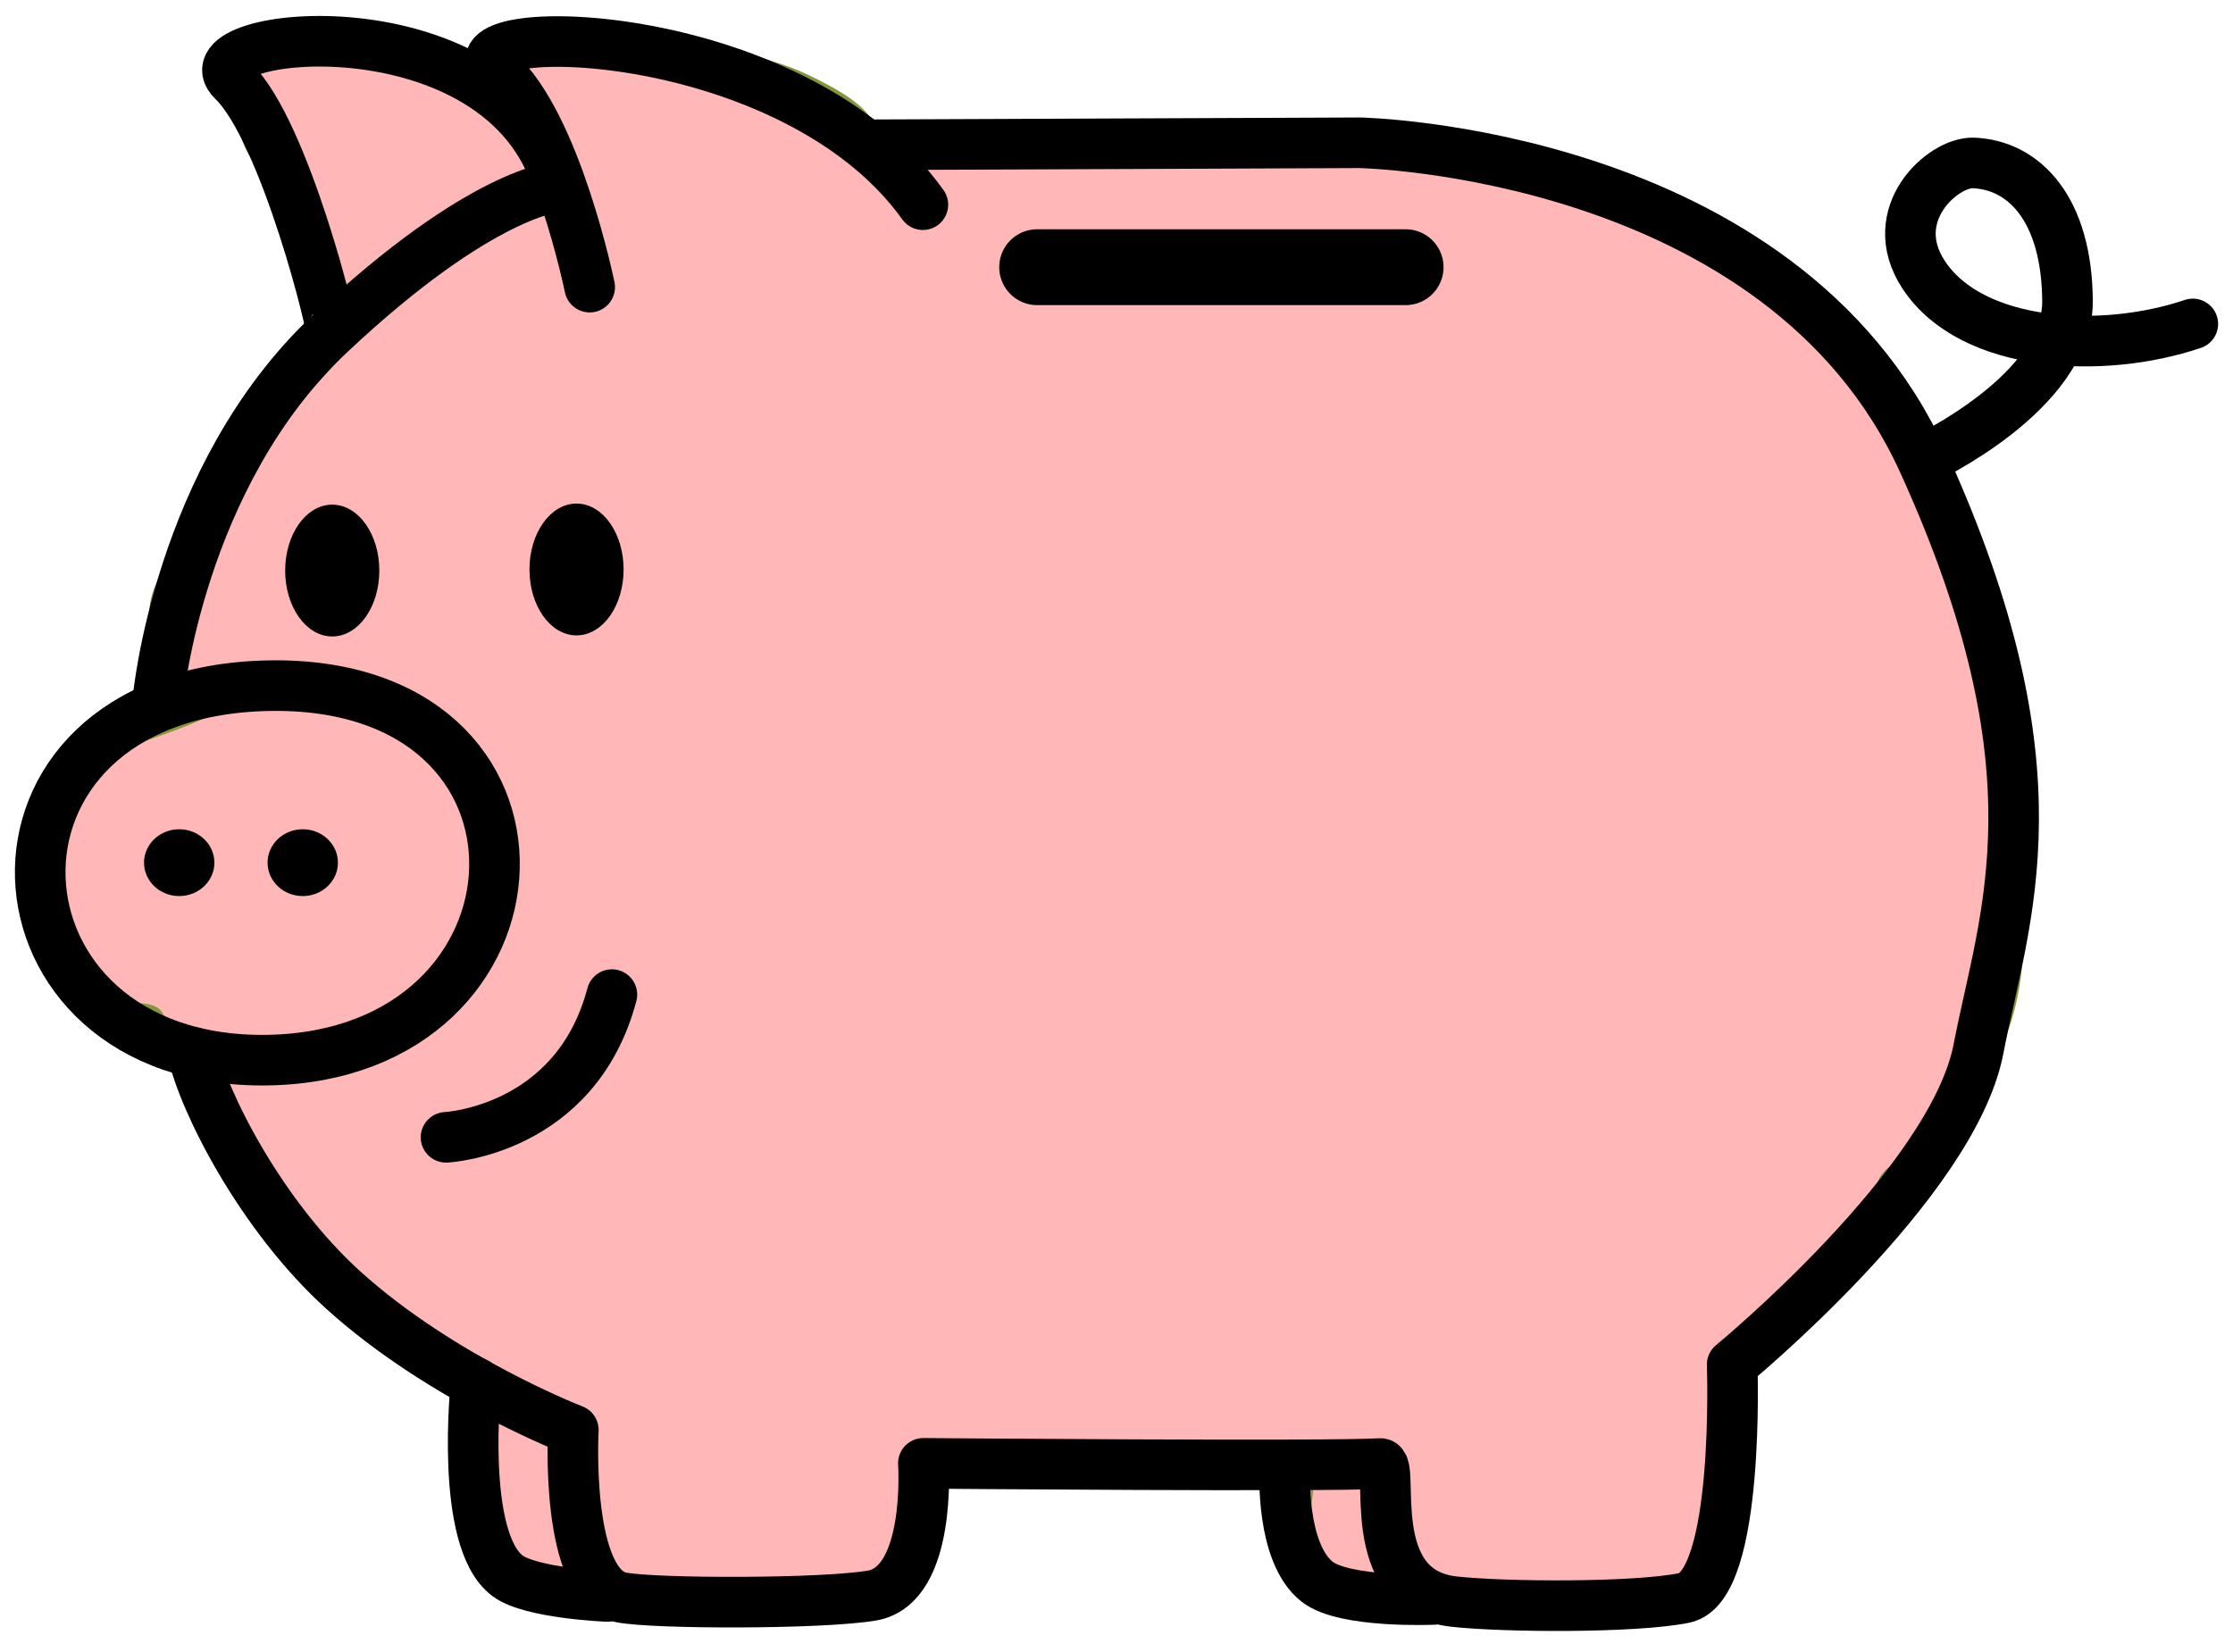
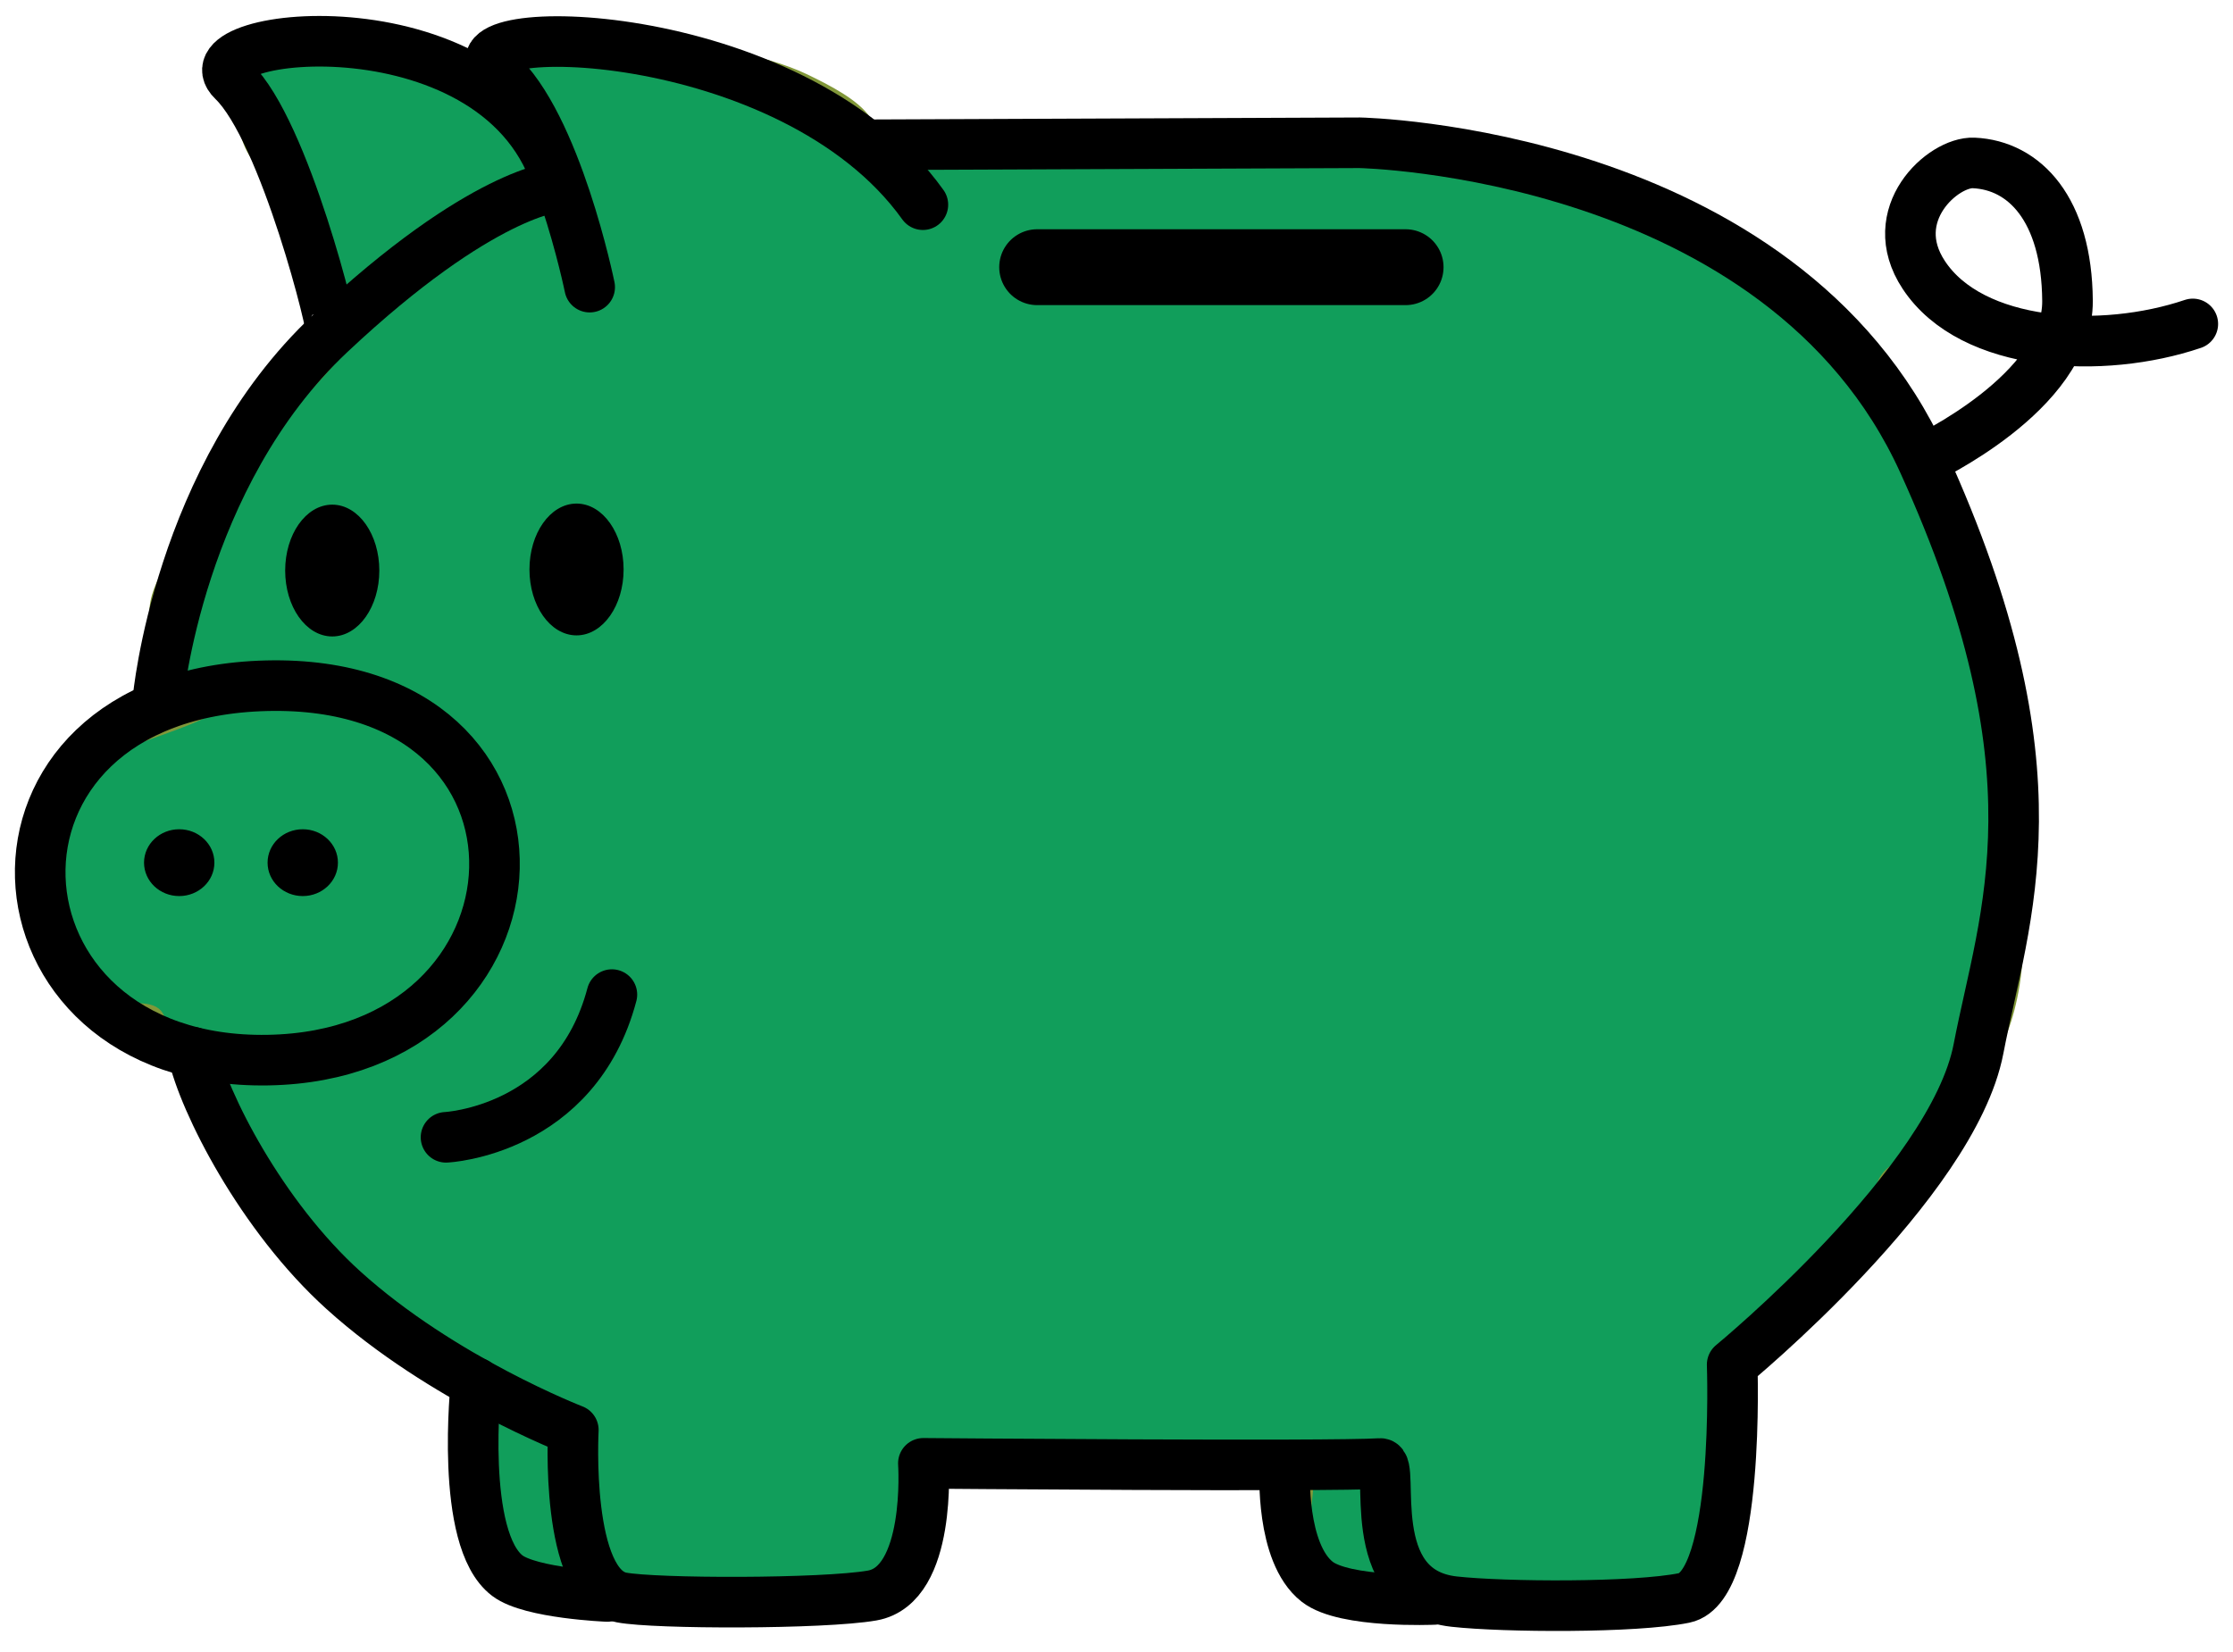
<svg xmlns="http://www.w3.org/2000/svg" viewBox="0 65.568 500 369.872">
-   <path stroke="rgb(255,0,0)" stroke-width="0" d="M 68.018 73.701 C 72.305 73.269 79.681 73.807 85.205 75.849 C 89.44 77.416 95.307 81.471 99.014 84.316 C 100.479 83.814 102.008 83.472 103.465 83.369 C 106.13 83.18 109.212 83.799 112.195 84.769 C 113.312 82.058 114.391 78.804 116.355 77.461 C 119.622 75.227 123.989 75.309 129.245 75.312 C 136.172 75.316 149.386 76.992 155.026 79.072 C 155.123 79.108 155.219 79.144 155.313 79.18 C 156.21 78.834 157.09 78.556 157.89 78.356 C 160.283 77.756 161.975 77.878 164.872 78.356 C 168.94 79.026 175.584 80.832 180.448 83.189 C 185.346 85.565 191.574 88.736 194.143 92.588 C 195.257 94.259 195.925 96.315 196.251 98.386 C 201.967 98.647 208.768 98.394 213.031 98.407 C 218.064 98.422 222.085 98.794 225.384 97.87 C 228.079 97.114 229.505 94.738 231.829 94.11 C 234.159 93.481 236.838 93.303 239.348 94.11 C 242.208 95.031 245.313 99.505 247.941 100.018 C 250.065 100.432 250.191 98.788 253.849 98.407 C 262.774 97.477 292.903 96.725 310.78 98.407 C 327.496 99.98 345.255 103.909 358.043 107.537 C 368.12 110.396 376.567 113.854 382.749 117.205 C 387.404 119.728 391.462 123.292 393.222 124.993 C 394.103 125.843 393.55 125.819 394.565 126.872 C 397.265 129.673 409.799 139.139 414.706 144.328 C 418.435 148.272 420.411 150.437 422.762 155.069 C 425.7 160.857 427.853 173.813 430.013 177.358 C 431.058 179.073 431.74 177.801 432.967 179.775 C 436.161 184.917 445.219 207.848 447.468 218.982 C 449.225 227.683 447.098 235.705 448.005 241.54 C 448.678 245.869 450.567 246.885 451.227 251.744 C 452.28 259.494 452.803 276.612 451.227 286.118 C 449.945 293.857 447.767 299.319 444.245 305.453 C 440.496 311.982 433.015 319.972 428.938 323.982 C 426.257 326.62 423.949 326.824 422.225 329.085 C 420.389 331.493 420.697 334.902 418.465 338.215 C 415.476 342.654 407.619 350.107 404.233 352.985 C 402.241 354.677 401.392 354.191 399.667 355.939 C 396.948 358.695 391.803 364.123 390 369.903 C 387.905 376.619 390.675 387.092 389.463 394.609 C 388.355 401.474 385.973 408.876 383.555 413.407 C 381.747 416.794 379.618 418.882 377.378 420.657 C 375.375 422.245 374.864 422.989 370.933 423.88 C 362.255 425.847 330.078 427.481 318.836 427.102 C 312.273 426.881 309.238 426.476 305.409 424.954 C 301.917 423.566 298.766 421.257 296.547 418.778 C 294.473 416.46 293.045 414.097 292.251 410.721 C 291.26 406.513 294.474 397.531 292.251 394.877 C 290.363 392.624 287.119 393.83 281.777 393.803 C 271.941 393.754 246.682 397.584 233.44 397.026 C 223.094 396.59 211.932 389.888 207.66 392.729 C 204.2 395.029 207.303 403.461 205.78 408.036 C 204.342 412.355 201.853 416.915 199.066 419.583 C 196.624 421.922 194.73 422.998 190.473 423.88 C 183.658 425.291 169.089 424.869 159.322 423.88 C 150.19 422.955 140.761 419.298 133.542 418.509 C 127.856 417.888 123.075 419.735 119.041 418.509 C 115.455 417.419 112.104 414.733 110.179 412.333 C 108.517 410.26 108.056 408.854 107.494 405.35 C 106.54 399.416 108.985 382.899 107.494 377.422 C 106.64 374.286 105.969 374.139 103.465 371.783 C 98.938 367.522 84.535 359.93 78.491 354.327 C 73.812 349.991 71.753 345.079 68.555 341.706 C 65.879 338.884 63.496 338.06 60.767 334.992 C 57.23 331.016 51.387 323.71 49.488 318.88 C 48.025 315.157 48.663 310.418 48.414 308.675 C 48.303 307.897 48.638 307.902 48.146 307.333 C 46.966 305.97 39.849 303.866 37.673 301.156 C 35.721 298.726 37.13 294.073 34.987 292.294 C 32.638 290.344 26.681 291.938 23.44 290.683 C 20.535 289.559 18.164 288.279 16.189 285.581 C 13.691 282.166 11.696 275.561 10.818 270.542 C 9.974 265.714 9.974 260.87 10.818 256.041 C 11.696 251.023 13.934 244.676 16.189 241.003 C 17.961 238.117 19.006 237.048 22.366 234.826 C 27.811 231.226 48.082 226.225 48.951 222.742 C 49.553 220.333 41.558 218.748 39.284 216.297 C 37.332 214.193 36.259 211.996 35.524 209.315 C 34.711 206.347 33.806 203.298 34.987 199.11 C 36.759 192.825 44.425 182.255 49.488 174.941 C 54.212 168.118 62.024 158.565 64.258 156.412 C 65.012 155.686 64.853 156.352 65.601 155.606 C 67.864 153.35 80.781 140.511 80.639 135.734 C 80.536 132.238 73.941 130.7 72.046 128.215 C 70.534 126.232 69.827 124.513 69.361 122.307 C 68.851 119.902 69.051 116.195 69.361 114.251 C 69.573 112.917 70.944 112.494 70.435 111.297 C 69.488 109.074 61.248 105.406 58.619 102.435 C 56.569 100.118 55.517 98.135 54.859 95.453 C 54.131 92.486 53.865 88.396 54.859 85.248 C 55.877 82.028 58.635 78.312 61.036 76.386 C 63.108 74.724 64.954 74.01 68.018 73.701 Z" style="stroke: rgb(129, 151, 57); stroke-width: 2px; fill: rgb(255, 183, 183);" />
+   <path stroke="rgb(255,0,0)" stroke-width="0" d="M 68.018 73.701 C 72.305 73.269 79.681 73.807 85.205 75.849 C 89.44 77.416 95.307 81.471 99.014 84.316 C 100.479 83.814 102.008 83.472 103.465 83.369 C 106.13 83.18 109.212 83.799 112.195 84.769 C 113.312 82.058 114.391 78.804 116.355 77.461 C 119.622 75.227 123.989 75.309 129.245 75.312 C 136.172 75.316 149.386 76.992 155.026 79.072 C 155.123 79.108 155.219 79.144 155.313 79.18 C 156.21 78.834 157.09 78.556 157.89 78.356 C 160.283 77.756 161.975 77.878 164.872 78.356 C 168.94 79.026 175.584 80.832 180.448 83.189 C 185.346 85.565 191.574 88.736 194.143 92.588 C 195.257 94.259 195.925 96.315 196.251 98.386 C 201.967 98.647 208.768 98.394 213.031 98.407 C 218.064 98.422 222.085 98.794 225.384 97.87 C 228.079 97.114 229.505 94.738 231.829 94.11 C 234.159 93.481 236.838 93.303 239.348 94.11 C 242.208 95.031 245.313 99.505 247.941 100.018 C 250.065 100.432 250.191 98.788 253.849 98.407 C 262.774 97.477 292.903 96.725 310.78 98.407 C 327.496 99.98 345.255 103.909 358.043 107.537 C 368.12 110.396 376.567 113.854 382.749 117.205 C 387.404 119.728 391.462 123.292 393.222 124.993 C 394.103 125.843 393.55 125.819 394.565 126.872 C 397.265 129.673 409.799 139.139 414.706 144.328 C 418.435 148.272 420.411 150.437 422.762 155.069 C 425.7 160.857 427.853 173.813 430.013 177.358 C 431.058 179.073 431.74 177.801 432.967 179.775 C 436.161 184.917 445.219 207.848 447.468 218.982 C 449.225 227.683 447.098 235.705 448.005 241.54 C 448.678 245.869 450.567 246.885 451.227 251.744 C 452.28 259.494 452.803 276.612 451.227 286.118 C 449.945 293.857 447.767 299.319 444.245 305.453 C 440.496 311.982 433.015 319.972 428.938 323.982 C 426.257 326.62 423.949 326.824 422.225 329.085 C 420.389 331.493 420.697 334.902 418.465 338.215 C 415.476 342.654 407.619 350.107 404.233 352.985 C 402.241 354.677 401.392 354.191 399.667 355.939 C 396.948 358.695 391.803 364.123 390 369.903 C 387.905 376.619 390.675 387.092 389.463 394.609 C 388.355 401.474 385.973 408.876 383.555 413.407 C 381.747 416.794 379.618 418.882 377.378 420.657 C 375.375 422.245 374.864 422.989 370.933 423.88 C 362.255 425.847 330.078 427.481 318.836 427.102 C 312.273 426.881 309.238 426.476 305.409 424.954 C 301.917 423.566 298.766 421.257 296.547 418.778 C 294.473 416.46 293.045 414.097 292.251 410.721 C 291.26 406.513 294.474 397.531 292.251 394.877 C 290.363 392.624 287.119 393.83 281.777 393.803 C 271.941 393.754 246.682 397.584 233.44 397.026 C 223.094 396.59 211.932 389.888 207.66 392.729 C 204.2 395.029 207.303 403.461 205.78 408.036 C 204.342 412.355 201.853 416.915 199.066 419.583 C 196.624 421.922 194.73 422.998 190.473 423.88 C 183.658 425.291 169.089 424.869 159.322 423.88 C 150.19 422.955 140.761 419.298 133.542 418.509 C 127.856 417.888 123.075 419.735 119.041 418.509 C 115.455 417.419 112.104 414.733 110.179 412.333 C 108.517 410.26 108.056 408.854 107.494 405.35 C 106.54 399.416 108.985 382.899 107.494 377.422 C 106.64 374.286 105.969 374.139 103.465 371.783 C 98.938 367.522 84.535 359.93 78.491 354.327 C 73.812 349.991 71.753 345.079 68.555 341.706 C 65.879 338.884 63.496 338.06 60.767 334.992 C 57.23 331.016 51.387 323.71 49.488 318.88 C 48.025 315.157 48.663 310.418 48.414 308.675 C 48.303 307.897 48.638 307.902 48.146 307.333 C 46.966 305.97 39.849 303.866 37.673 301.156 C 35.721 298.726 37.13 294.073 34.987 292.294 C 32.638 290.344 26.681 291.938 23.44 290.683 C 20.535 289.559 18.164 288.279 16.189 285.581 C 13.691 282.166 11.696 275.561 10.818 270.542 C 9.974 265.714 9.974 260.87 10.818 256.041 C 11.696 251.023 13.934 244.676 16.189 241.003 C 17.961 238.117 19.006 237.048 22.366 234.826 C 27.811 231.226 48.082 226.225 48.951 222.742 C 49.553 220.333 41.558 218.748 39.284 216.297 C 37.332 214.193 36.259 211.996 35.524 209.315 C 34.711 206.347 33.806 203.298 34.987 199.11 C 36.759 192.825 44.425 182.255 49.488 174.941 C 54.212 168.118 62.024 158.565 64.258 156.412 C 65.012 155.686 64.853 156.352 65.601 155.606 C 67.864 153.35 80.781 140.511 80.639 135.734 C 80.536 132.238 73.941 130.7 72.046 128.215 C 70.534 126.232 69.827 124.513 69.361 122.307 C 68.851 119.902 69.051 116.195 69.361 114.251 C 69.573 112.917 70.944 112.494 70.435 111.297 C 69.488 109.074 61.248 105.406 58.619 102.435 C 56.569 100.118 55.517 98.135 54.859 95.453 C 54.131 92.486 53.865 88.396 54.859 85.248 C 55.877 82.028 58.635 78.312 61.036 76.386 C 63.108 74.724 64.954 74.01 68.018 73.701 Z" style="stroke: rgb(129, 151, 57); stroke-width: 2px; fill:#119e5b;" />
  <g transform="matrix(1.132879, 0, 0, 1.132879, -44.36003, -31.87745)">
    <path style="paint-order: fill markers; fill: none; stroke-width: 10px; stroke: rgb(0, 0, 0);" d="M 92.109 295.602 C 34.33 296.587 29.983 223.043 91.892 221.584 C 153.801 220.125 149.888 294.617 92.109 295.602 Z" />
    <path style="fill: none; stroke-linecap: round; stroke-width: 10px; stroke: rgb(0, 0, 0);" d="M 419.3 176.897 C 419.3 176.897 447.939 163.615 447.801 145.491 C 447.663 127.367 439.272 118.671 429.262 118.229 C 423.197 117.961 411.517 128.419 419.382 140.355 C 428.9 154.801 454.711 156.096 472.566 150.056" />
    <path style="fill: none; stroke-linecap: round; stroke-width: 10px; stroke: rgb(0, 0, 0);" d="M 155.707 142.783 C 155.707 142.783 149.121 110.513 137.431 100.14 C 125.741 89.767 195.386 89.933 221.564 126.483" />
    <path style="fill: none; stroke-width: 10px; stroke: rgb(0, 0, 0);" d="M 104.549 151.653 C 105.444 152.324 95.488 111.844 85.214 101.994 C 74.94 92.144 138.827 85.074 149.594 122.868" />
    <path style="fill: none; stroke-width: 10px; stroke: rgb(0, 0, 0);" d="M 70.373 224.267 C 70.373 224.267 74.402 180.151 104.416 151.95 C 134.43 123.749 149.337 122.943 149.337 122.943" />
    <path style="fill: none; stroke-linejoin: round; stroke-linecap: round; stroke-width: 10px; stroke: rgb(0, 0, 0);" d="M 211.117 114.636 L 307.898 114.242 C 307.898 114.242 391.277 115.819 419.266 177.317 C 447.255 238.815 435.331 266.774 430.206 293.384 C 425.081 319.994 381.52 355.803 381.52 355.803 C 381.52 355.803 383.122 399.65 372.055 401.924 C 362.339 403.92 336.417 403.75 326.563 402.656 C 308.091 400.605 315.091 375.147 311.952 375.353 C 302.127 375.998 221.662 375.317 221.662 375.317 C 221.662 375.317 223.306 399.387 211.548 401.449 C 201.851 403.149 168.582 403.109 162.002 401.839 C 150.767 399.671 152.476 368.724 152.476 368.724 C 152.476 368.724 126.539 358.719 107.063 341.118 C 90.786 326.41 79.4 303.913 77.246 294.042" />
    <path style="stroke-width: 10px; stroke-linecap: round; fill: none; stroke: rgb(0, 0, 0);" d="M 127.314 310.862 C 127.314 310.862 152.945 309.67 160.098 282.648" />
    <ellipse style="stroke: rgb(0, 0, 0);" cx="104.825" cy="198.814" rx="8.804" ry="12.529" />
    <ellipse style="stroke: rgb(0, 0, 0);" cx="153.108" cy="198.601" rx="8.804" ry="12.529" />
    <path style="fill: none; stroke-linecap: round; stroke-width: 15px; stroke: rgb(0, 0, 0);" d="M 244.154 138.839 L 316.973 138.839" />
    <ellipse style="stroke: rgb(0, 0, 0);" cx="74.578" cy="256.564" rx="6.453" ry="6.105" />
    <ellipse style="stroke: rgb(0, 0, 0);" cx="98.996" cy="256.564" rx="6.453" ry="6.105" />
    <path style="fill: none; stroke-width: 10px; stroke-linecap: round; stroke: rgb(0, 0, 0);" d="M 133.245 359.396 C 133.245 359.396 129.898 390.326 139.45 397.536 C 144.069 401.023 159.186 401.636 159.186 401.636" />
    <path style="stroke-width: 10px; stroke-linecap: round; stroke-linejoin: round; fill: none; stroke: rgb(0, 0, 0);" d="M 293.094 376.651 C 293.094 376.651 292.238 393.016 299.488 398.719 C 304.947 403.013 322.588 402.226 322.588 402.226" />
  </g>
</svg>
